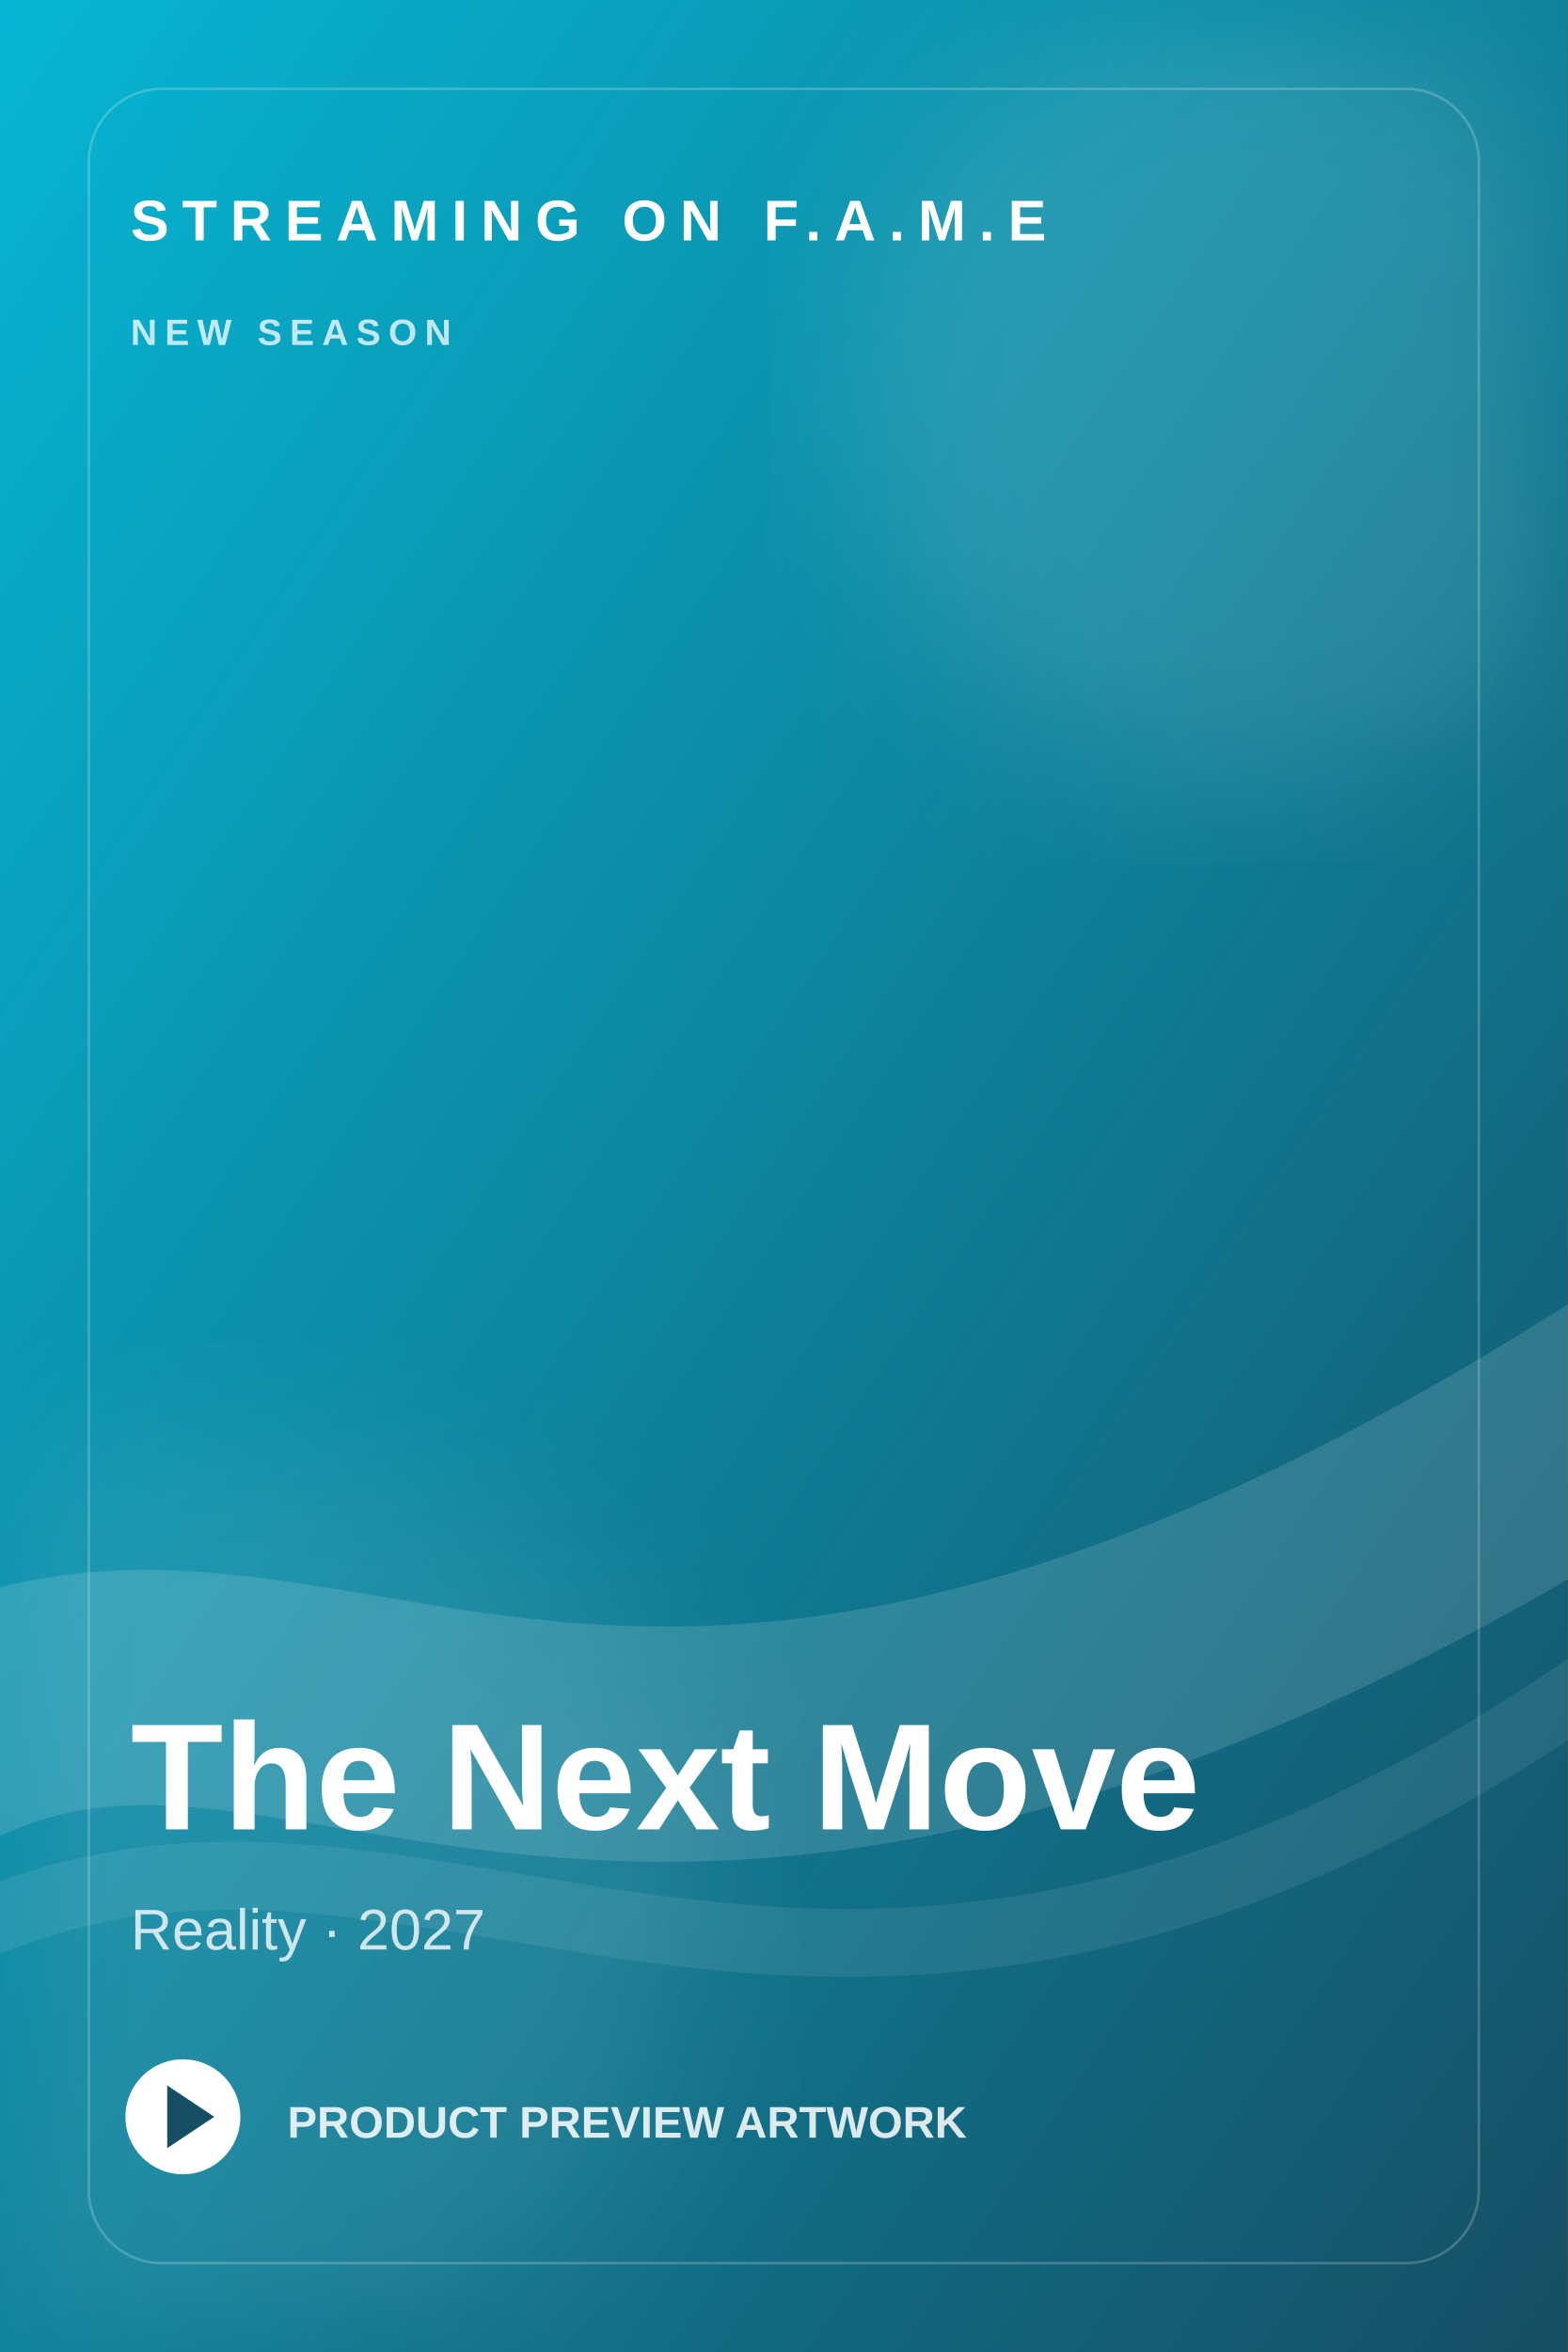
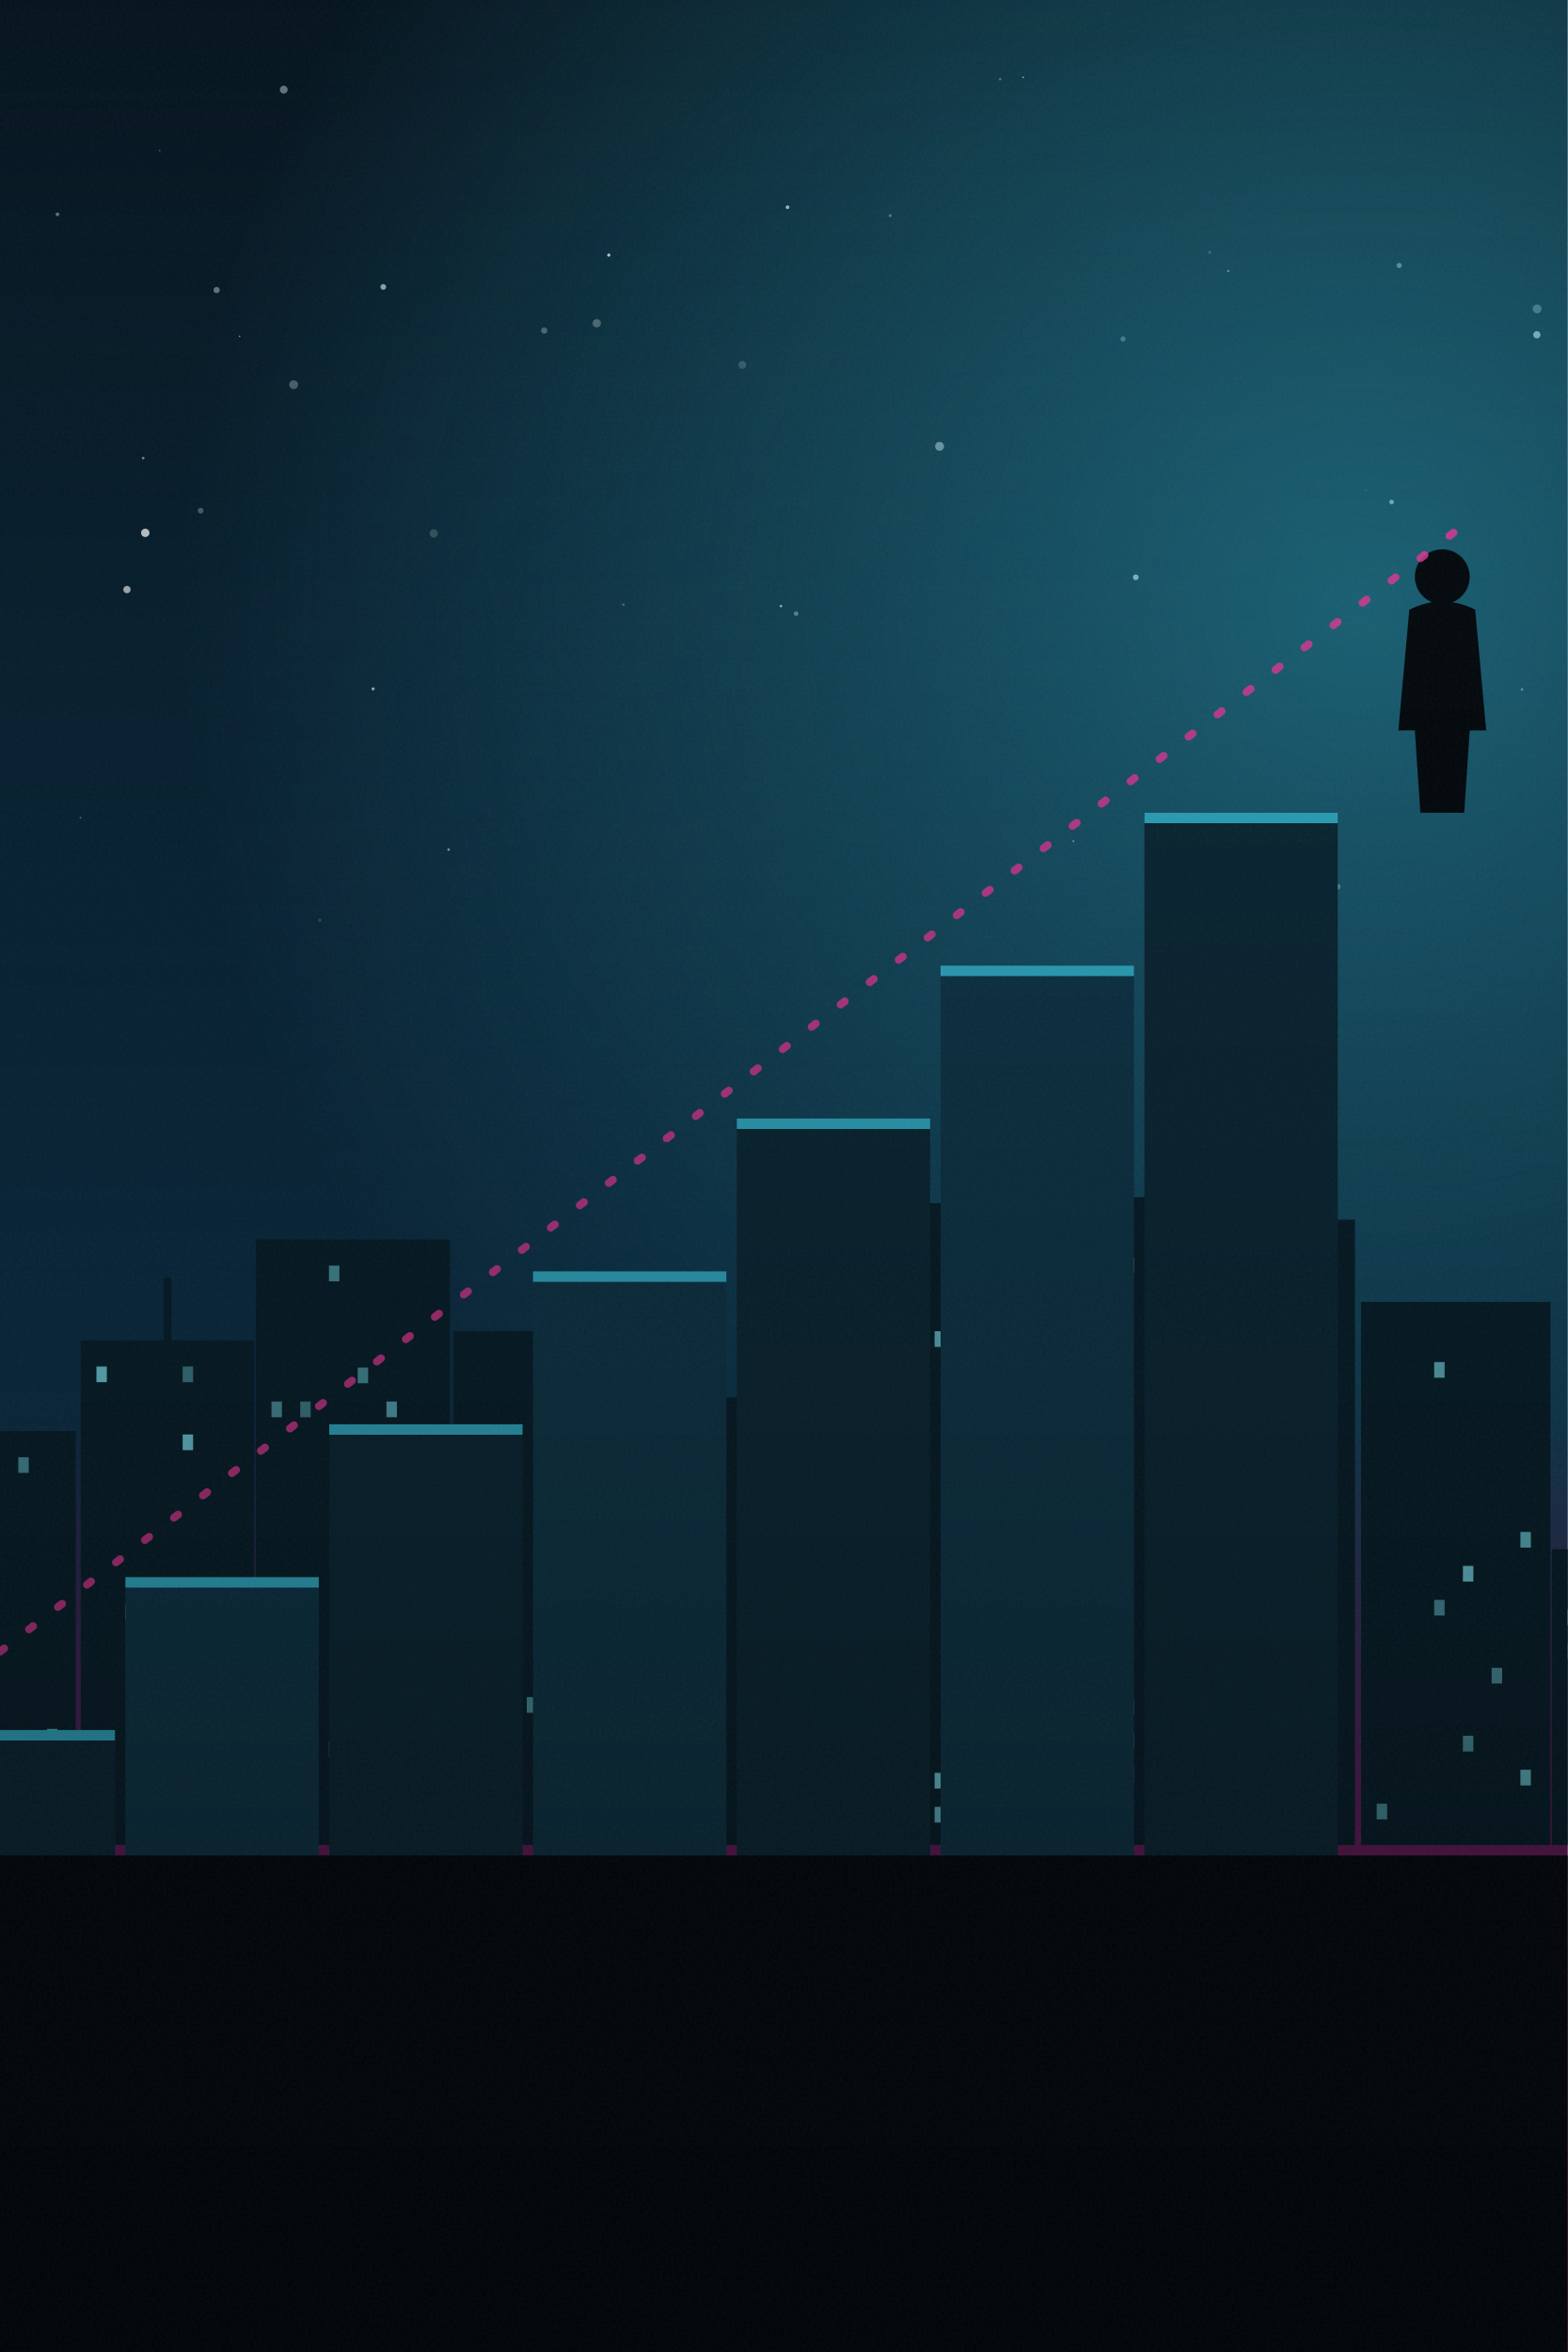
- <svg xmlns="http://www.w3.org/2000/svg" viewBox="0 0 600 900">
+ <svg xmlns="http://www.w3.org/2000/svg" viewBox="0 0 600 900" preserveAspectRatio="xMidYMid slice">
  <defs>
-     <linearGradient id="g" x1="0" y1="0" x2="1" y2="1">
-       <stop stop-color="#06B6D4" />
-       <stop offset="1" stop-color="#164E63" />
+     <linearGradient id="sky" x1="0" y1="0" x2="0" y2="1">
+       <stop offset="0" stop-color="#04121c" stop-opacity="1" />
+       <stop offset="0.6" stop-color="#0a3550" stop-opacity="1" />
+       <stop offset="1" stop-color="#e5007e" stop-opacity="1" />
    </linearGradient>
-     <filter id="glow">
-       <feGaussianBlur stdDeviation="28" />
+   </defs>
+   <rect width="600" height="900" fill="url(#sky)" />
+   <circle cx="142.8" cy="263.6" r="0.6" fill="#fff" opacity="0.7" />
+   <circle cx="429.8" cy="129.7" r="1" fill="#fff" opacity="0.3" />
+   <circle cx="30.8" cy="312.9" r="0.4" fill="#fff" opacity="0.3" />
+   <circle cx="298.9" cy="231.9" r="0.5" fill="#fff" opacity="0.7" />
+   <circle cx="284.1" cy="139.6" r="1.5" fill="#fff" opacity="0.2" />
+   <circle cx="588.2" cy="128.1" r="1.4" fill="#fff" opacity="0.6" />
+   <circle cx="359.6" cy="170.8" r="1.7" fill="#fff" opacity="0.5" />
+   <circle cx="301.4" cy="79.3" r="0.7" fill="#fff" opacity="0.7" />
+   <circle cx="112.4" cy="147.2" r="1.7" fill="#fff" opacity="0.3" />
+   <circle cx="535.5" cy="101.6" r="1" fill="#fff" opacity="0.4" />
+   <circle cx="532.6" cy="192.1" r="0.9" fill="#fff" opacity="0.6" />
+   <circle cx="61.1" cy="57.6" r="0.4" fill="#fff" opacity="0.2" />
+   <circle cx="470.1" cy="103.7" r="0.4" fill="#fff" opacity="0.5" />
+   <circle cx="91.7" cy="128.7" r="0.3" fill="#fff" opacity="0.6" />
+   <circle cx="146.7" cy="109.8" r="1.1" fill="#fff" opacity="0.6" />
+   <circle cx="238.6" cy="231.4" r="0.5" fill="#fff" opacity="0.3" />
+   <circle cx="55.6" cy="203.9" r="1.6" fill="#fff" opacity="0.8" />
+   <circle cx="54.8" cy="175.3" r="0.5" fill="#fff" opacity="0.5" />
+   <circle cx="48.6" cy="225.6" r="1.4" fill="#fff" opacity="0.7" />
+   <circle cx="166" cy="204.1" r="1.6" fill="#fff" opacity="0.2" />
+   <circle cx="410.8" cy="321.9" r="0.4" fill="#fff" opacity="0.5" />
+   <circle cx="588.3" cy="118.2" r="1.7" fill="#fff" opacity="0.3" />
+   <circle cx="122.4" cy="352.1" r="0.6" fill="#fff" opacity="0.2" />
+   <circle cx="434.7" cy="220.9" r="1.1" fill="#fff" opacity="0.7" />
+   <circle cx="108.6" cy="34.3" r="1.5" fill="#fff" opacity="0.4" />
+   <circle cx="208.3" cy="126.5" r="1.2" fill="#fff" opacity="0.3" />
+   <circle cx="76.8" cy="195.4" r="1.1" fill="#fff" opacity="0.3" />
+   <circle cx="82.9" cy="111" r="1.2" fill="#fff" opacity="0.4" />
+   <circle cx="340.7" cy="82.5" r="0.6" fill="#fff" opacity="0.3" />
+   <circle cx="171.7" cy="325.1" r="0.5" fill="#fff" opacity="0.6" />
+   <circle cx="233" cy="97.6" r="0.6" fill="#fff" opacity="0.8" />
+   <circle cx="382.8" cy="30.3" r="0.5" fill="#fff" opacity="0.3" />
+   <circle cx="304.7" cy="234.8" r="0.9" fill="#fff" opacity="0.4" />
+   <circle cx="463" cy="96.6" r="0.6" fill="#fff" opacity="0.2" />
+   <circle cx="512" cy="339.3" r="1.1" fill="#fff" opacity="0.4" />
+   <circle cx="228.4" cy="123.7" r="1.6" fill="#fff" opacity="0.3" />
+   <circle cx="391.6" cy="29.6" r="0.3" fill="#fff" opacity="0.7" />
+   <circle cx="582.5" cy="263.8" r="0.5" fill="#fff" opacity="0.5" />
+   <circle cx="22" cy="82" r="0.7" fill="#fff" opacity="0.4" />
+   <circle cx="522.7" cy="187.7" r="0.3" fill="#fff" opacity="0.2" />
+   <defs>
+     <radialGradient id="g">
+       <stop offset="0" stop-color="#3de0ff" stop-opacity="0.4" />
+       <stop offset="1" stop-color="#3de0ff" stop-opacity="0" />
+     </radialGradient>
+   </defs>
+   <circle cx="520" cy="234" r="450" fill="url(#g)" />
+   <rect x="-10" y="547.6" width="39" height="158.4" fill="#06202e" />
+   <rect x="7" y="557.6" width="4" height="6" fill="#7ff0ff" opacity="0.6" />
+   <rect x="-4" y="648.6" width="4" height="6" fill="#7ff0ff" opacity="0.8" />
+   <rect x="18" y="661.6" width="4" height="6" fill="#7ff0ff" opacity="0.9" />
+   <rect x="30.9" y="512.9" width="66.4" height="193.1" fill="#06202e" />
+   <rect x="62.6" y="488.9" width="3" height="26" fill="#06202e" />
+   <rect x="36.9" y="522.9" width="4" height="6" fill="#7ff0ff" opacity="0.9" />
+   <rect x="69.9" y="522.9" width="4" height="6" fill="#7ff0ff" opacity="0.5" />
+   <rect x="69.9" y="548.9" width="4" height="6" fill="#7ff0ff" opacity="0.9" />
+   <rect x="47.9" y="613.9" width="4" height="6" fill="#7ff0ff" opacity="0.7" />
+   <rect x="58.9" y="613.9" width="4" height="6" fill="#7ff0ff" opacity="0.9" />
+   <rect x="69.9" y="613.9" width="4" height="6" fill="#7ff0ff" opacity="0.5" />
+   <rect x="80.9" y="613.9" width="4" height="6" fill="#7ff0ff" opacity="0.6" />
+   <rect x="80.9" y="626.9" width="4" height="6" fill="#7ff0ff" opacity="0.6" />
+   <rect x="69.9" y="652.9" width="4" height="6" fill="#7ff0ff" opacity="0.7" />
+   <rect x="80.9" y="665.9" width="4" height="6" fill="#7ff0ff" opacity="0.7" />
+   <rect x="97.9" y="474.3" width="74.3" height="231.7" fill="#06202e" />
+   <rect x="125.9" y="484.3" width="4" height="6" fill="#7ff0ff" opacity="0.6" />
+   <rect x="136.9" y="523.3" width="4" height="6" fill="#7ff0ff" opacity="0.6" />
+   <rect x="103.9" y="536.3" width="4" height="6" fill="#7ff0ff" opacity="0.6" />
+   <rect x="114.9" y="536.3" width="4" height="6" fill="#7ff0ff" opacity="0.5" />
+   <rect x="147.9" y="536.3" width="4" height="6" fill="#7ff0ff" opacity="0.7" />
+   <rect x="136.9" y="562.3" width="4" height="6" fill="#7ff0ff" opacity="0.7" />
+   <rect x="158.9" y="575.3" width="4" height="6" fill="#7ff0ff" opacity="0.9" />
+   <rect x="147.9" y="601.3" width="4" height="6" fill="#7ff0ff" opacity="0.5" />
+   <rect x="125.9" y="666.3" width="4" height="6" fill="#7ff0ff" opacity="0.6" />
+   <rect x="158.9" y="666.3" width="4" height="6" fill="#7ff0ff" opacity="0.5" />
+   <rect x="103.9" y="679.3" width="4" height="6" fill="#7ff0ff" opacity="0.7" />
+   <rect x="136.9" y="692.3" width="4" height="6" fill="#7ff0ff" opacity="0.5" />
+   <rect x="147.9" y="692.3" width="4" height="6" fill="#7ff0ff" opacity="0.8" />
+   <rect x="173.6" y="509.4" width="69.3" height="196.6" fill="#06202e" />
+   <rect x="212.6" y="545.4" width="4" height="6" fill="#7ff0ff" opacity="0.8" />
+   <rect x="190.6" y="558.4" width="4" height="6" fill="#7ff0ff" opacity="0.7" />
+   <rect x="190.6" y="571.4" width="4" height="6" fill="#7ff0ff" opacity="0.8" />
+   <rect x="223.6" y="584.4" width="4" height="6" fill="#7ff0ff" opacity="0.8" />
+   <rect x="179.6" y="623.4" width="4" height="6" fill="#7ff0ff" opacity="0.6" />
+   <rect x="179.6" y="649.4" width="4" height="6" fill="#7ff0ff" opacity="0.5" />
+   <rect x="201.6" y="649.4" width="4" height="6" fill="#7ff0ff" opacity="0.6" />
+   <rect x="245.6" y="534.7" width="49.1" height="171.3" fill="#06202e" />
+   <rect x="251.6" y="648.7" width="4" height="6" fill="#7ff0ff" opacity="0.5" />
+   <rect x="262.6" y="674.7" width="4" height="6" fill="#7ff0ff" opacity="0.9" />
+   <rect x="251.6" y="687.7" width="4" height="6" fill="#7ff0ff" opacity="0.9" />
+   <rect x="262.6" y="687.7" width="4" height="6" fill="#7ff0ff" opacity="0.5" />
+   <rect x="298.5" y="526.9" width="41.9" height="179.1" fill="#06202e" />
+   <rect x="315.5" y="601.9" width="4" height="6" fill="#7ff0ff" opacity="0.8" />
+   <rect x="326.5" y="640.9" width="4" height="6" fill="#7ff0ff" opacity="0.7" />
+   <rect x="326.5" y="653.9" width="4" height="6" fill="#7ff0ff" opacity="0.6" />
+   <rect x="340.7" y="460.4" width="60.8" height="245.6" fill="#06202e" />
+   <rect x="346.7" y="470.4" width="4" height="6" fill="#7ff0ff" opacity="0.7" />
+   <rect x="368.7" y="470.4" width="4" height="6" fill="#7ff0ff" opacity="0.6" />
+   <rect x="357.7" y="509.4" width="4" height="6" fill="#7ff0ff" opacity="0.8" />
+   <rect x="368.7" y="509.4" width="4" height="6" fill="#7ff0ff" opacity="0.8" />
+   <rect x="368.7" y="535.4" width="4" height="6" fill="#7ff0ff" opacity="0.5" />
+   <rect x="346.7" y="548.4" width="4" height="6" fill="#7ff0ff" opacity="0.6" />
+   <rect x="368.7" y="548.4" width="4" height="6" fill="#7ff0ff" opacity="0.9" />
+   <rect x="390.7" y="561.4" width="4" height="6" fill="#7ff0ff" opacity="0.6" />
+   <rect x="346.7" y="587.4" width="4" height="6" fill="#7ff0ff" opacity="0.9" />
+   <rect x="346.7" y="678.4" width="4" height="6" fill="#7ff0ff" opacity="0.5" />
+   <rect x="357.7" y="678.4" width="4" height="6" fill="#7ff0ff" opacity="0.9" />
+   <rect x="357.7" y="691.4" width="4" height="6" fill="#7ff0ff" opacity="0.8" />
+   <rect x="402" y="458.1" width="44.7" height="247.9" fill="#06202e" />
+   <rect x="430" y="481.1" width="4" height="6" fill="#7ff0ff" opacity="0.9" />
+   <rect x="408" y="585.1" width="4" height="6" fill="#7ff0ff" opacity="0.6" />
+   <rect x="408" y="598.1" width="4" height="6" fill="#7ff0ff" opacity="0.8" />
+   <rect x="408" y="611.1" width="4" height="6" fill="#7ff0ff" opacity="0.5" />
+   <rect x="408" y="624.1" width="4" height="6" fill="#7ff0ff" opacity="0.6" />
+   <rect x="408" y="650.1" width="4" height="6" fill="#7ff0ff" opacity="0.8" />
+   <rect x="430" y="650.1" width="4" height="6" fill="#7ff0ff" opacity="0.7" />
+   <rect x="430" y="663.1" width="4" height="6" fill="#7ff0ff" opacity="0.7" />
+   <rect x="430" y="676.1" width="4" height="6" fill="#7ff0ff" opacity="0.5" />
+   <rect x="450.2" y="466.7" width="68.4" height="239.3" fill="#06202e" />
+   <rect x="456.2" y="502.7" width="4" height="6" fill="#7ff0ff" opacity="0.6" />
+   <rect x="467.2" y="528.7" width="4" height="6" fill="#7ff0ff" opacity="0.6" />
+   <rect x="489.2" y="528.7" width="4" height="6" fill="#7ff0ff" opacity="0.7" />
+   <rect x="456.2" y="541.7" width="4" height="6" fill="#7ff0ff" opacity="0.8" />
+   <rect x="478.2" y="541.7" width="4" height="6" fill="#7ff0ff" opacity="0.8" />
+   <rect x="489.2" y="541.7" width="4" height="6" fill="#7ff0ff" opacity="0.6" />
+   <rect x="500.2" y="567.7" width="4" height="6" fill="#7ff0ff" opacity="0.7" />
+   <rect x="489.2" y="580.7" width="4" height="6" fill="#7ff0ff" opacity="0.9" />
+   <rect x="500.2" y="580.7" width="4" height="6" fill="#7ff0ff" opacity="0.5" />
+   <rect x="478.2" y="593.7" width="4" height="6" fill="#7ff0ff" opacity="0.8" />
+   <rect x="520.9" y="498.2" width="72.5" height="207.8" fill="#06202e" />
+   <rect x="548.9" y="521.2" width="4" height="6" fill="#7ff0ff" opacity="0.8" />
+   <rect x="581.9" y="586.2" width="4" height="6" fill="#7ff0ff" opacity="0.8" />
+   <rect x="559.9" y="599.2" width="4" height="6" fill="#7ff0ff" opacity="0.9" />
+   <rect x="548.9" y="612.2" width="4" height="6" fill="#7ff0ff" opacity="0.6" />
+   <rect x="570.9" y="638.2" width="4" height="6" fill="#7ff0ff" opacity="0.6" />
+   <rect x="559.9" y="664.2" width="4" height="6" fill="#7ff0ff" opacity="0.6" />
+   <rect x="581.9" y="677.2" width="4" height="6" fill="#7ff0ff" opacity="0.8" />
+   <rect x="526.9" y="690.2" width="4" height="6" fill="#7ff0ff" opacity="0.6" />
+   <rect x="593.9" y="592.8" width="57.8" height="113.2" fill="#06202e" />
+   <rect x="599.9" y="615.8" width="4" height="6" fill="#7ff0ff" opacity="0.9" />
+   <rect x="621.9" y="615.8" width="4" height="6" fill="#7ff0ff" opacity="0.9" />
+   <rect x="599.9" y="628.8" width="4" height="6" fill="#7ff0ff" opacity="0.5" />
+   <rect x="610.9" y="680.8" width="4" height="6" fill="#7ff0ff" opacity="0.9" />
+   <rect x="632.9" y="693.8" width="4" height="6" fill="#7ff0ff" opacity="0.5" />
+   <rect x="-30" y="662" width="74" height="440" fill="#0a2b3b" />
+   <rect x="-30" y="662" width="74" height="4" fill="#3de0ff" opacity=".8" />
+   <rect x="48" y="603.5" width="74" height="498.5" fill="#0d3a4f" />
+   <rect x="48" y="603.5" width="74" height="4" fill="#3de0ff" opacity=".8" />
+   <rect x="126" y="545" width="74" height="557" fill="#0a2b3b" />
+   <rect x="126" y="545" width="74" height="4" fill="#3de0ff" opacity=".8" />
+   <rect x="204" y="486.5" width="74" height="615.5" fill="#0d3a4f" />
+   <rect x="204" y="486.5" width="74" height="4" fill="#3de0ff" opacity=".8" />
+   <rect x="282" y="428" width="74" height="674" fill="#0a2b3b" />
+   <rect x="282" y="428" width="74" height="4" fill="#3de0ff" opacity=".8" />
+   <rect x="360" y="369.5" width="74" height="732.5" fill="#0d3a4f" />
+   <rect x="360" y="369.5" width="74" height="4" fill="#3de0ff" opacity=".8" />
+   <rect x="438" y="311" width="74" height="791" fill="#0a2b3b" />
+   <rect x="438" y="311" width="74" height="4" fill="#3de0ff" opacity=".8" />
+   <g fill="#02090e" transform="translate(552 311) scale(1.05)">
+     <circle cx="0" cy="-86" r="10" />
+     <path d="M-12 -74Q0 -80 12 -74L16 -30L10 -30L8 0L-8 0L-10 -30L-16 -30Z" />
+   </g>
+   <path d="M0 632L560 201" stroke="#ff3fa8" stroke-width="3" stroke-dasharray="2 12" stroke-linecap="round" opacity=".8" />
+   <rect y="710" width="600" height="900" fill="#02090e" />
+   <defs>
+     <linearGradient id="fade" x1="0" y1="0" x2="0" y2="1">
+       <stop offset="0" stop-color="#000" stop-opacity="0" />
+       <stop offset="1" stop-color="#000" stop-opacity="0.55" />
+     </linearGradient>
+     <radialGradient id="vig">
+       <stop offset="0" stop-color="#000" stop-opacity="0" />
+       <stop offset="1" stop-color="#000" stop-opacity="0.55" />
+     </radialGradient>
+     <filter id="grain">
+       <feTurbulence type="fractalNoise" baseFrequency=".9" numOctaves="2" stitchTiles="stitch" />
+       <feColorMatrix values="0 0 0 0 1  0 0 0 0 1  0 0 0 0 1  0 0 0 .5 0" />
    </filter>
  </defs>
-   <rect width="600" height="900" fill="#0d0d0d" />
-   <rect width="600" height="900" fill="url(#g)" />
-   <circle cx="475" cy="150" r="150" fill="#fff" opacity=".11" filter="url(#glow)" />
-   <circle cx="90" cy="730" r="180" fill="#fff" opacity=".08" filter="url(#glow)" />
-   <path d="M-50 680 C 120 560, 220 820, 680 500" fill="none" stroke="#fff" stroke-opacity=".13" stroke-width="90" />
-   <path d="M-50 760 C 160 620, 310 900, 680 590" fill="none" stroke="#fff" stroke-opacity=".08" stroke-width="26" />
-   <rect x="34" y="34" width="532" height="832" rx="28" fill="none" stroke="#fff" stroke-opacity=".2" />
-   <text x="50" y="92" fill="#fff" font-family="Arial,sans-serif" font-size="22" font-weight="800" letter-spacing="5">STREAMING ON F.A.M.E</text>
-   <text x="50" y="132" fill="#fff" opacity=".75" font-family="Arial,sans-serif" font-size="14" font-weight="700" letter-spacing="3">NEW SEASON</text>
-   <text x="50" y="700" fill="#fff" font-family="Arial,sans-serif" font-size="58" font-weight="900">The Next Move</text>
-   <text x="50" y="746" fill="#fff" opacity=".78" font-family="Arial,sans-serif" font-size="22">Reality · 2027</text>
-   <circle cx="70" cy="810" r="22" fill="#fff" />
-   <path d="M64 798l18 12-18 12z" fill="#164E63" />
-   <text x="110" y="818" fill="#fff" opacity=".85" font-family="Arial,sans-serif" font-size="17" font-weight="700">PRODUCT PREVIEW ARTWORK</text>
+   <rect width="600" height="900" fill="url(#fade)" />
+   <rect width="600" height="900" filter="url(#grain)" opacity=".07" />
</svg>
